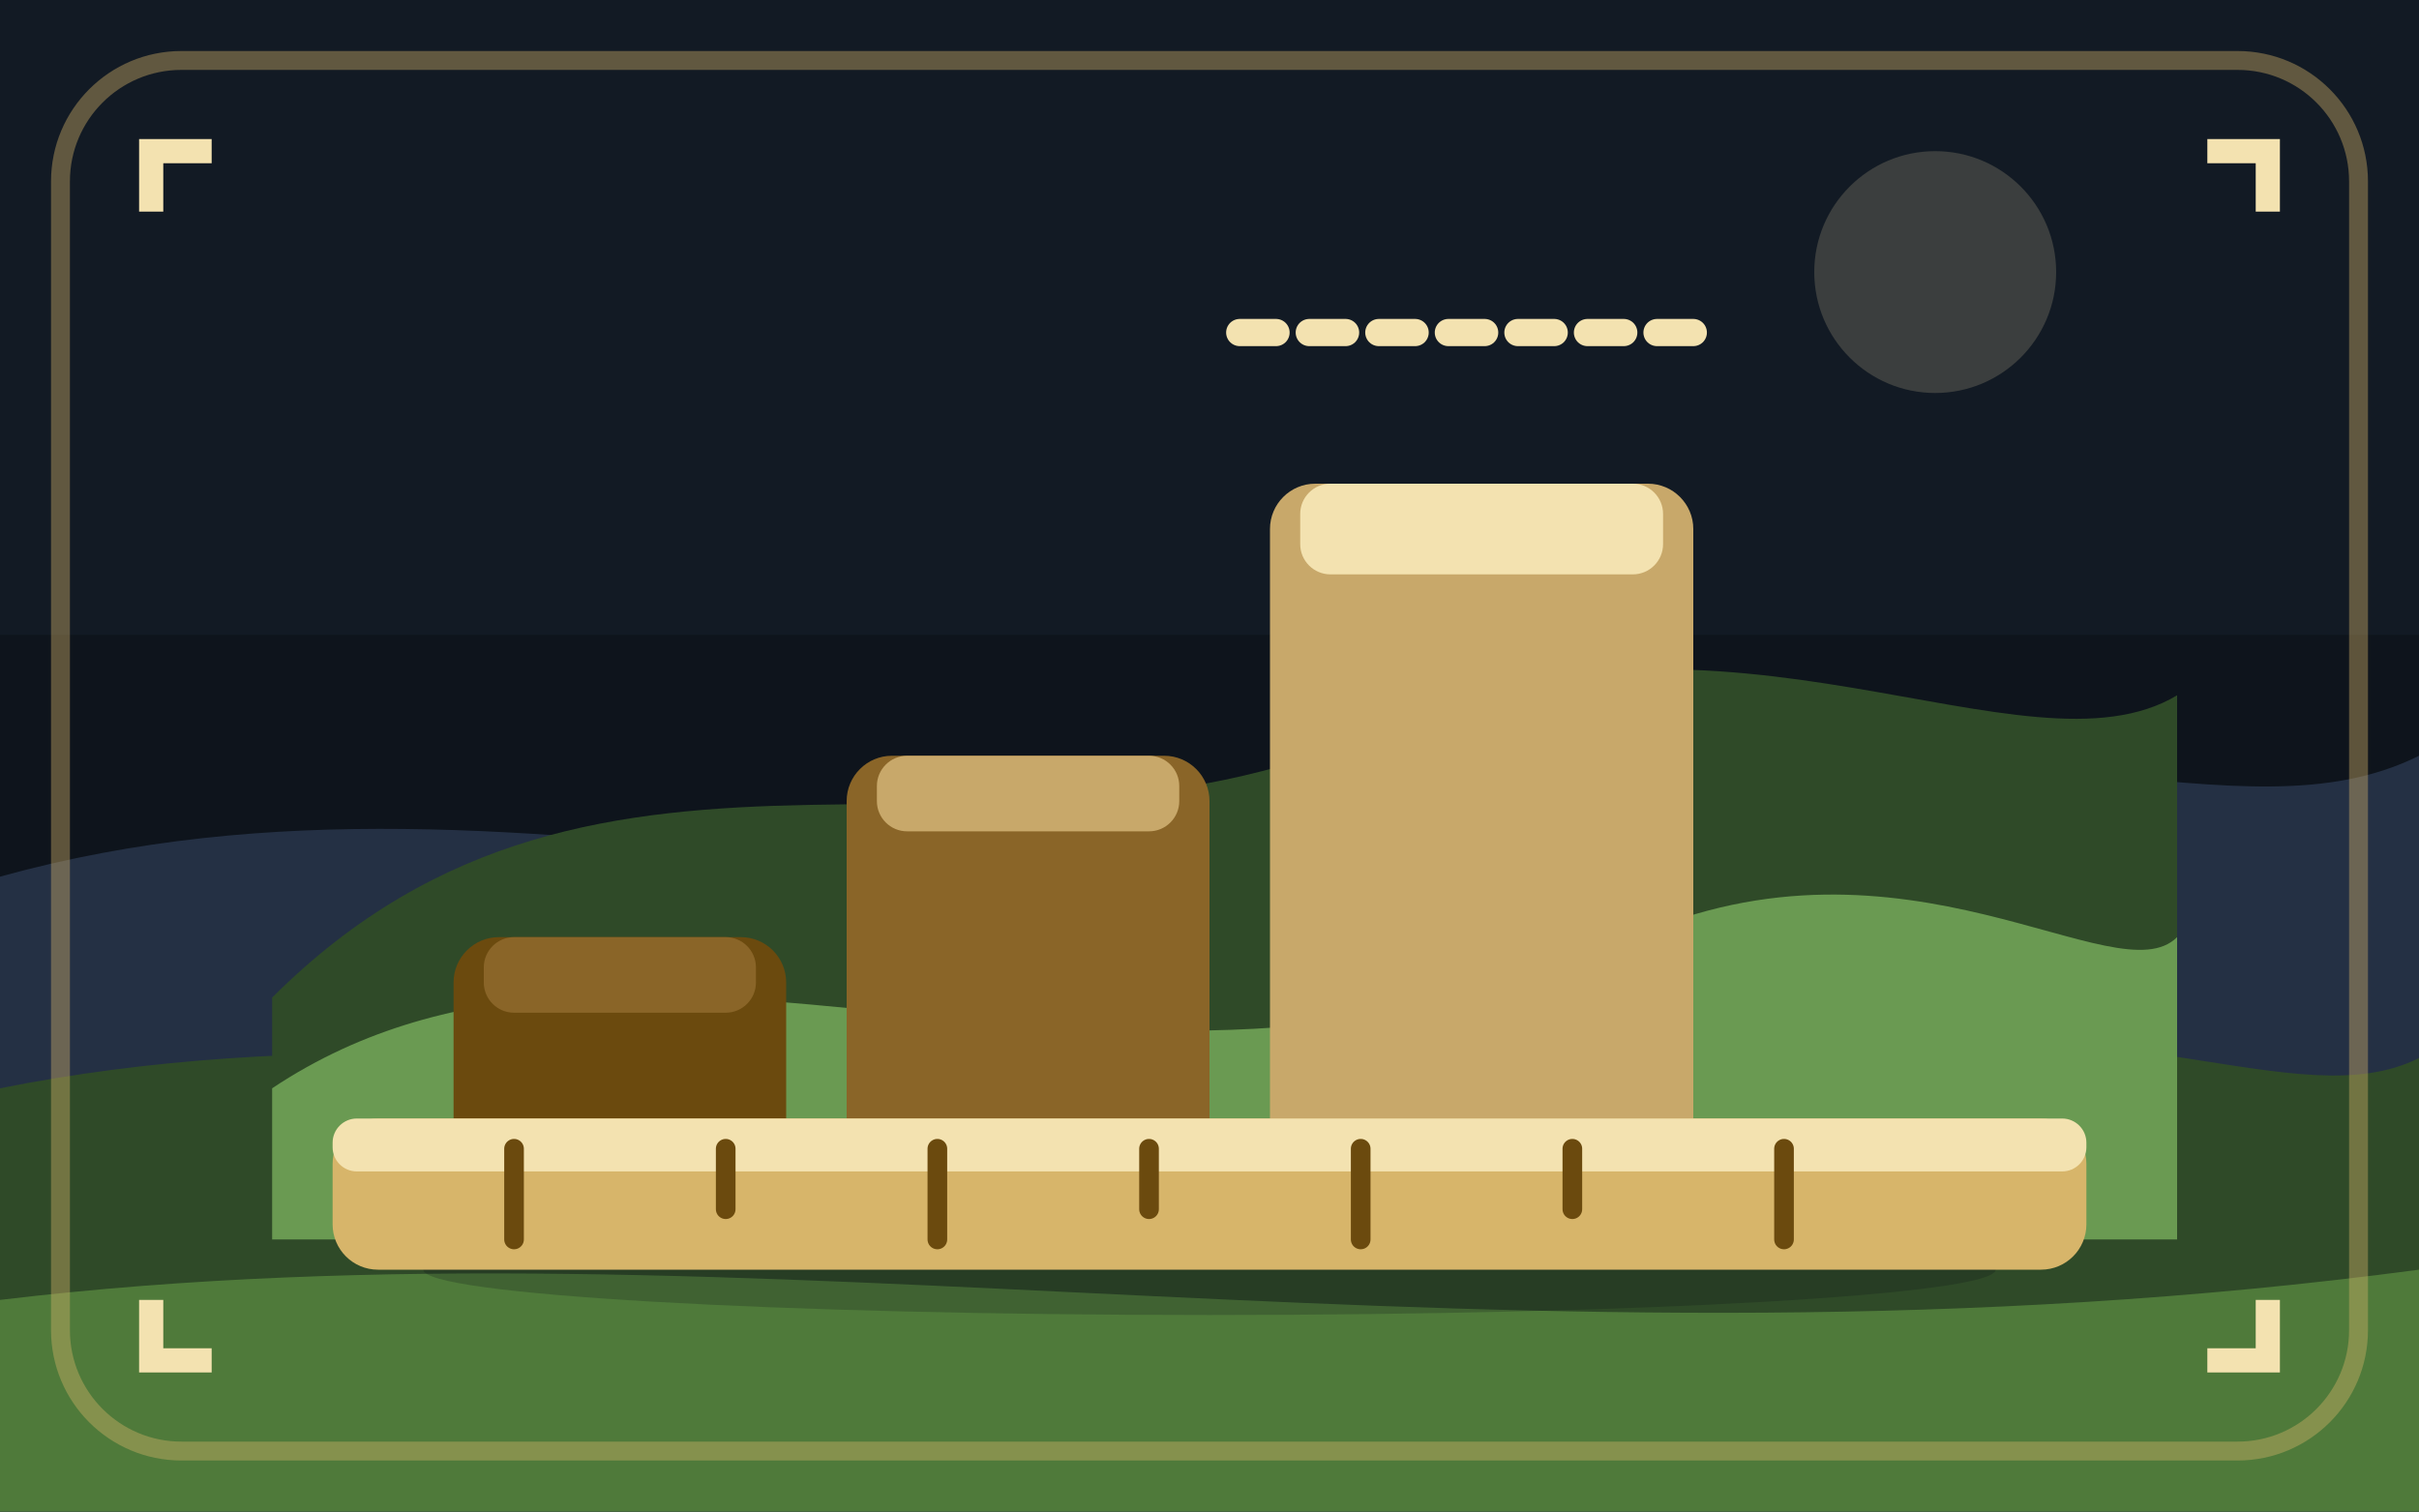
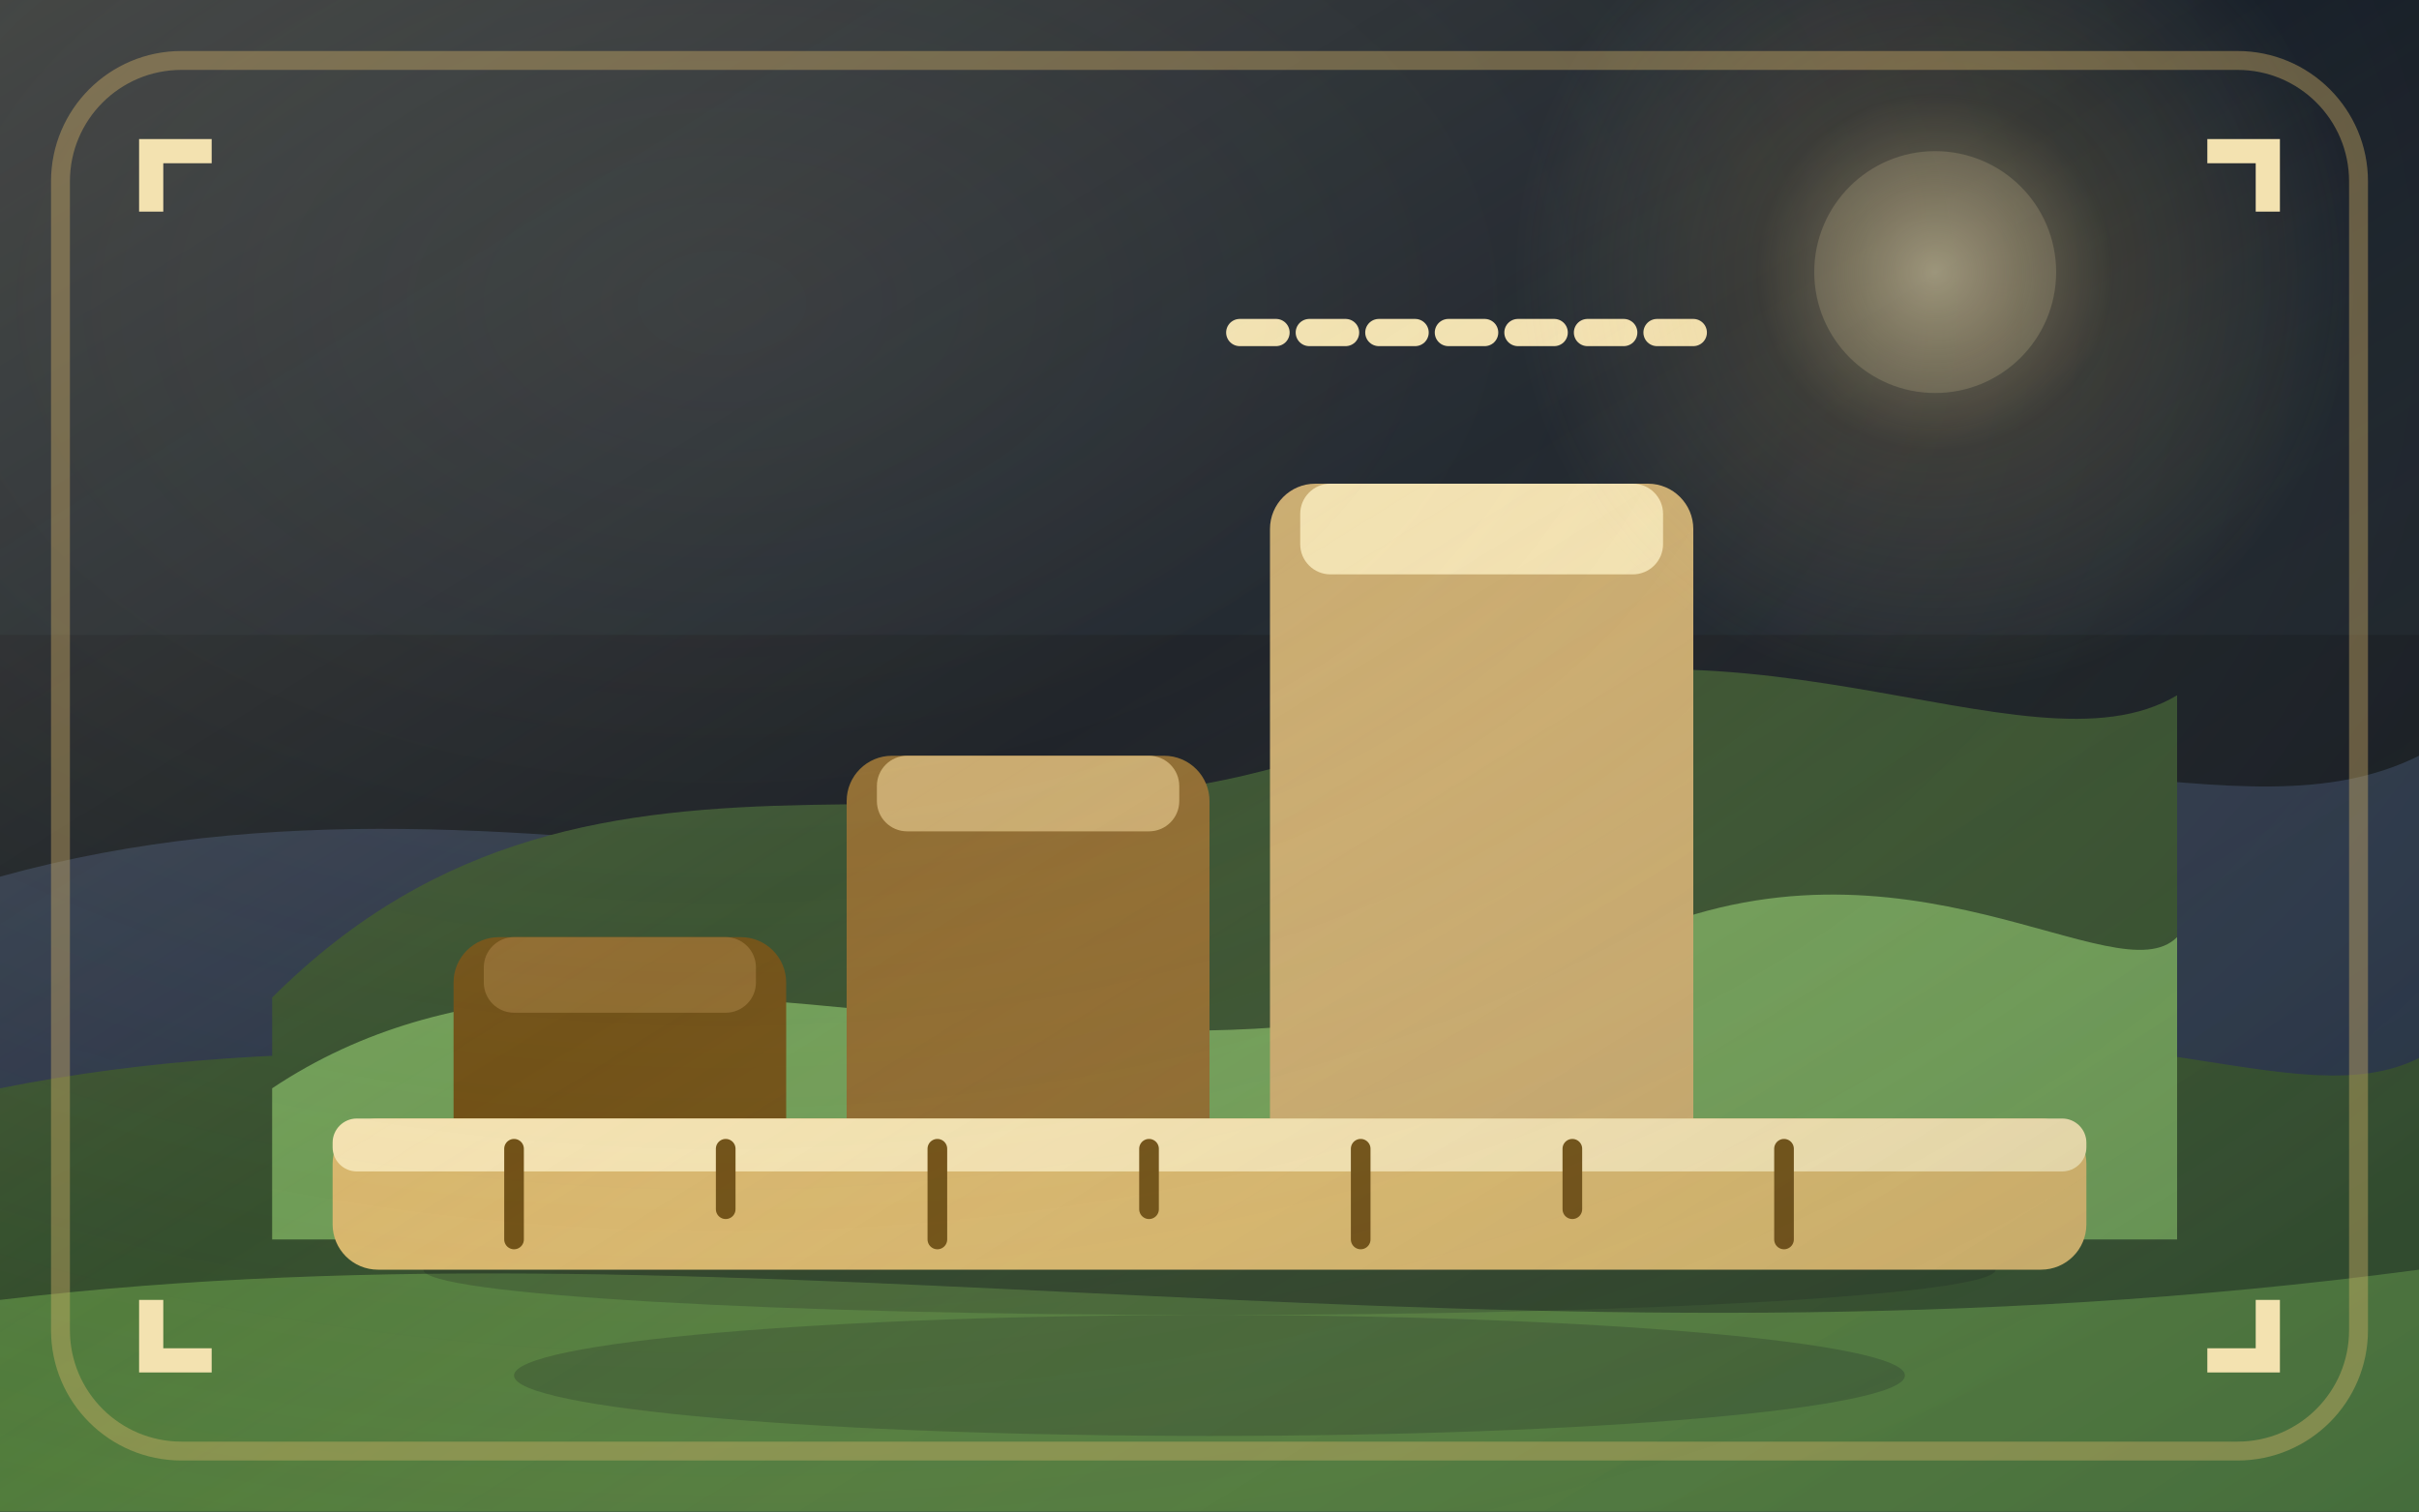
<svg xmlns="http://www.w3.org/2000/svg" viewBox="0 0 160 100">
+   <defs id="lq-grade-defs">
+     <linearGradient id="lq-key" x1="0" y1="0" x2="1" y2="1">
+       <stop offset="0" stop-color="#f3e2b0" stop-opacity="0.16" />
+       <stop offset="0.46" stop-color="#f3e2b0" stop-opacity="0" />
+       <stop offset="1" stop-color="#163044" stop-opacity="0.18" />
+     </linearGradient>
+     <radialGradient id="lq-tint" cx="0.3" cy="0.2" r="0.9">
+       <stop offset="0" stop-color="#e8dcc4" stop-opacity="0.13" />
+       <stop offset="1" stop-color="#e8dcc4" stop-opacity="0" />
+     </radialGradient>
+     <radialGradient id="lq-gold" cx="0.5" cy="0.5" r="0.5">
+       <stop offset="0" stop-color="#f3e2b0" stop-opacity="0.5" />
+       <stop offset="0.42" stop-color="#d7b56a" stop-opacity="0.14" />
+       <stop offset="1" stop-color="#f3e2b0" stop-opacity="0" />
+     </radialGradient>
+   </defs>
  <rect width="160" height="100" fill="#0e141c" />
  <rect width="160" height="42" fill="#121a24" />
  <circle cx="128" cy="18" r="8" fill="#f3e2b0" opacity="0.18" />
  <path d="M0 58 C36 48 70 66 108 54 C132 46 148 56 160 50 V100 H0 Z" fill="#243044" />
  <path d="M0 72 C40 64 80 80 120 70 C140 66 152 74 160 70 V100 H0 Z" fill="#2f4a28" />
  <path d="M0 86 C50 80 100 92 160 84 V100 H0 Z" fill="#4f7a3a" />
+   <ellipse id="lq-shadow" cx="80" cy="91" rx="46" ry="4" fill="#0a0f15" opacity="0.22" />
  <path d="M18 66 C40 44 66 60 92 48 C114 38 134 52 144 46 V70 H18 Z" fill="#2f4a28" />
  <path d="M18 72 C42 56 74 78 108 62 C126 54 140 66 144 62 V82 H18 Z" fill="#6a9a52" />
  <rect x="30" y="62" width="22" height="16" rx="3" fill="#6b4a0e" />
  <rect x="32" y="62" width="18" height="5" rx="2" fill="#8a6528" />
  <rect x="56" y="50" width="24" height="28" rx="3" fill="#8a6528" />
  <rect x="58" y="50" width="20" height="5" rx="2" fill="#c8a86a" />
  <rect x="84" y="32" width="28" height="46" rx="3" fill="#c8a86a" />
  <rect x="86" y="32" width="24" height="6" rx="2" fill="#f3e2b0" />
  <path d="M82 22 H114" fill="none" stroke="#f3e2b0" stroke-width="1.8" stroke-dasharray="2.4 2.2" stroke-linecap="round" />
  <ellipse cx="80" cy="84" rx="52" ry="3" fill="#0a0f15" opacity="0.22" />
  <rect x="22" y="74" width="116" height="10" rx="3" fill="#d7b56a" />
  <rect x="22" y="74" width="116" height="3.5" rx="1.6" fill="#f3e2b0" />
  <path d="M34 76 V82 M48 76 V80 M62 76 V82 M76 76 V80 M90 76 V82 M104 76 V80 M118 76 V82" fill="none" stroke="#6b4a0e" stroke-width="1.3" stroke-linecap="round" />
+   <g id="lq-grade" pointer-events="none">
+     <rect width="160" height="100" fill="url(#lq-key)" />
+     <rect width="160" height="100" fill="url(#lq-tint)" />
+     <circle cx="128" cy="18" r="28" fill="url(#lq-gold)" />
+   </g>
  <rect x="4" y="4" width="152" height="92" rx="8" fill="none" stroke="#d7b56a" stroke-opacity="0.4" stroke-width="1.25" />
  <g fill="none" stroke="#f3e2b0" stroke-width="1.6" stroke-linecap="butt">
    <path d="M10 14 V10 H14" />
    <path d="M146 10 H150 V14" />
    <path d="M10 86 V90 H14" />
    <path d="M150 86 V90 H146" />
  </g>
</svg>
